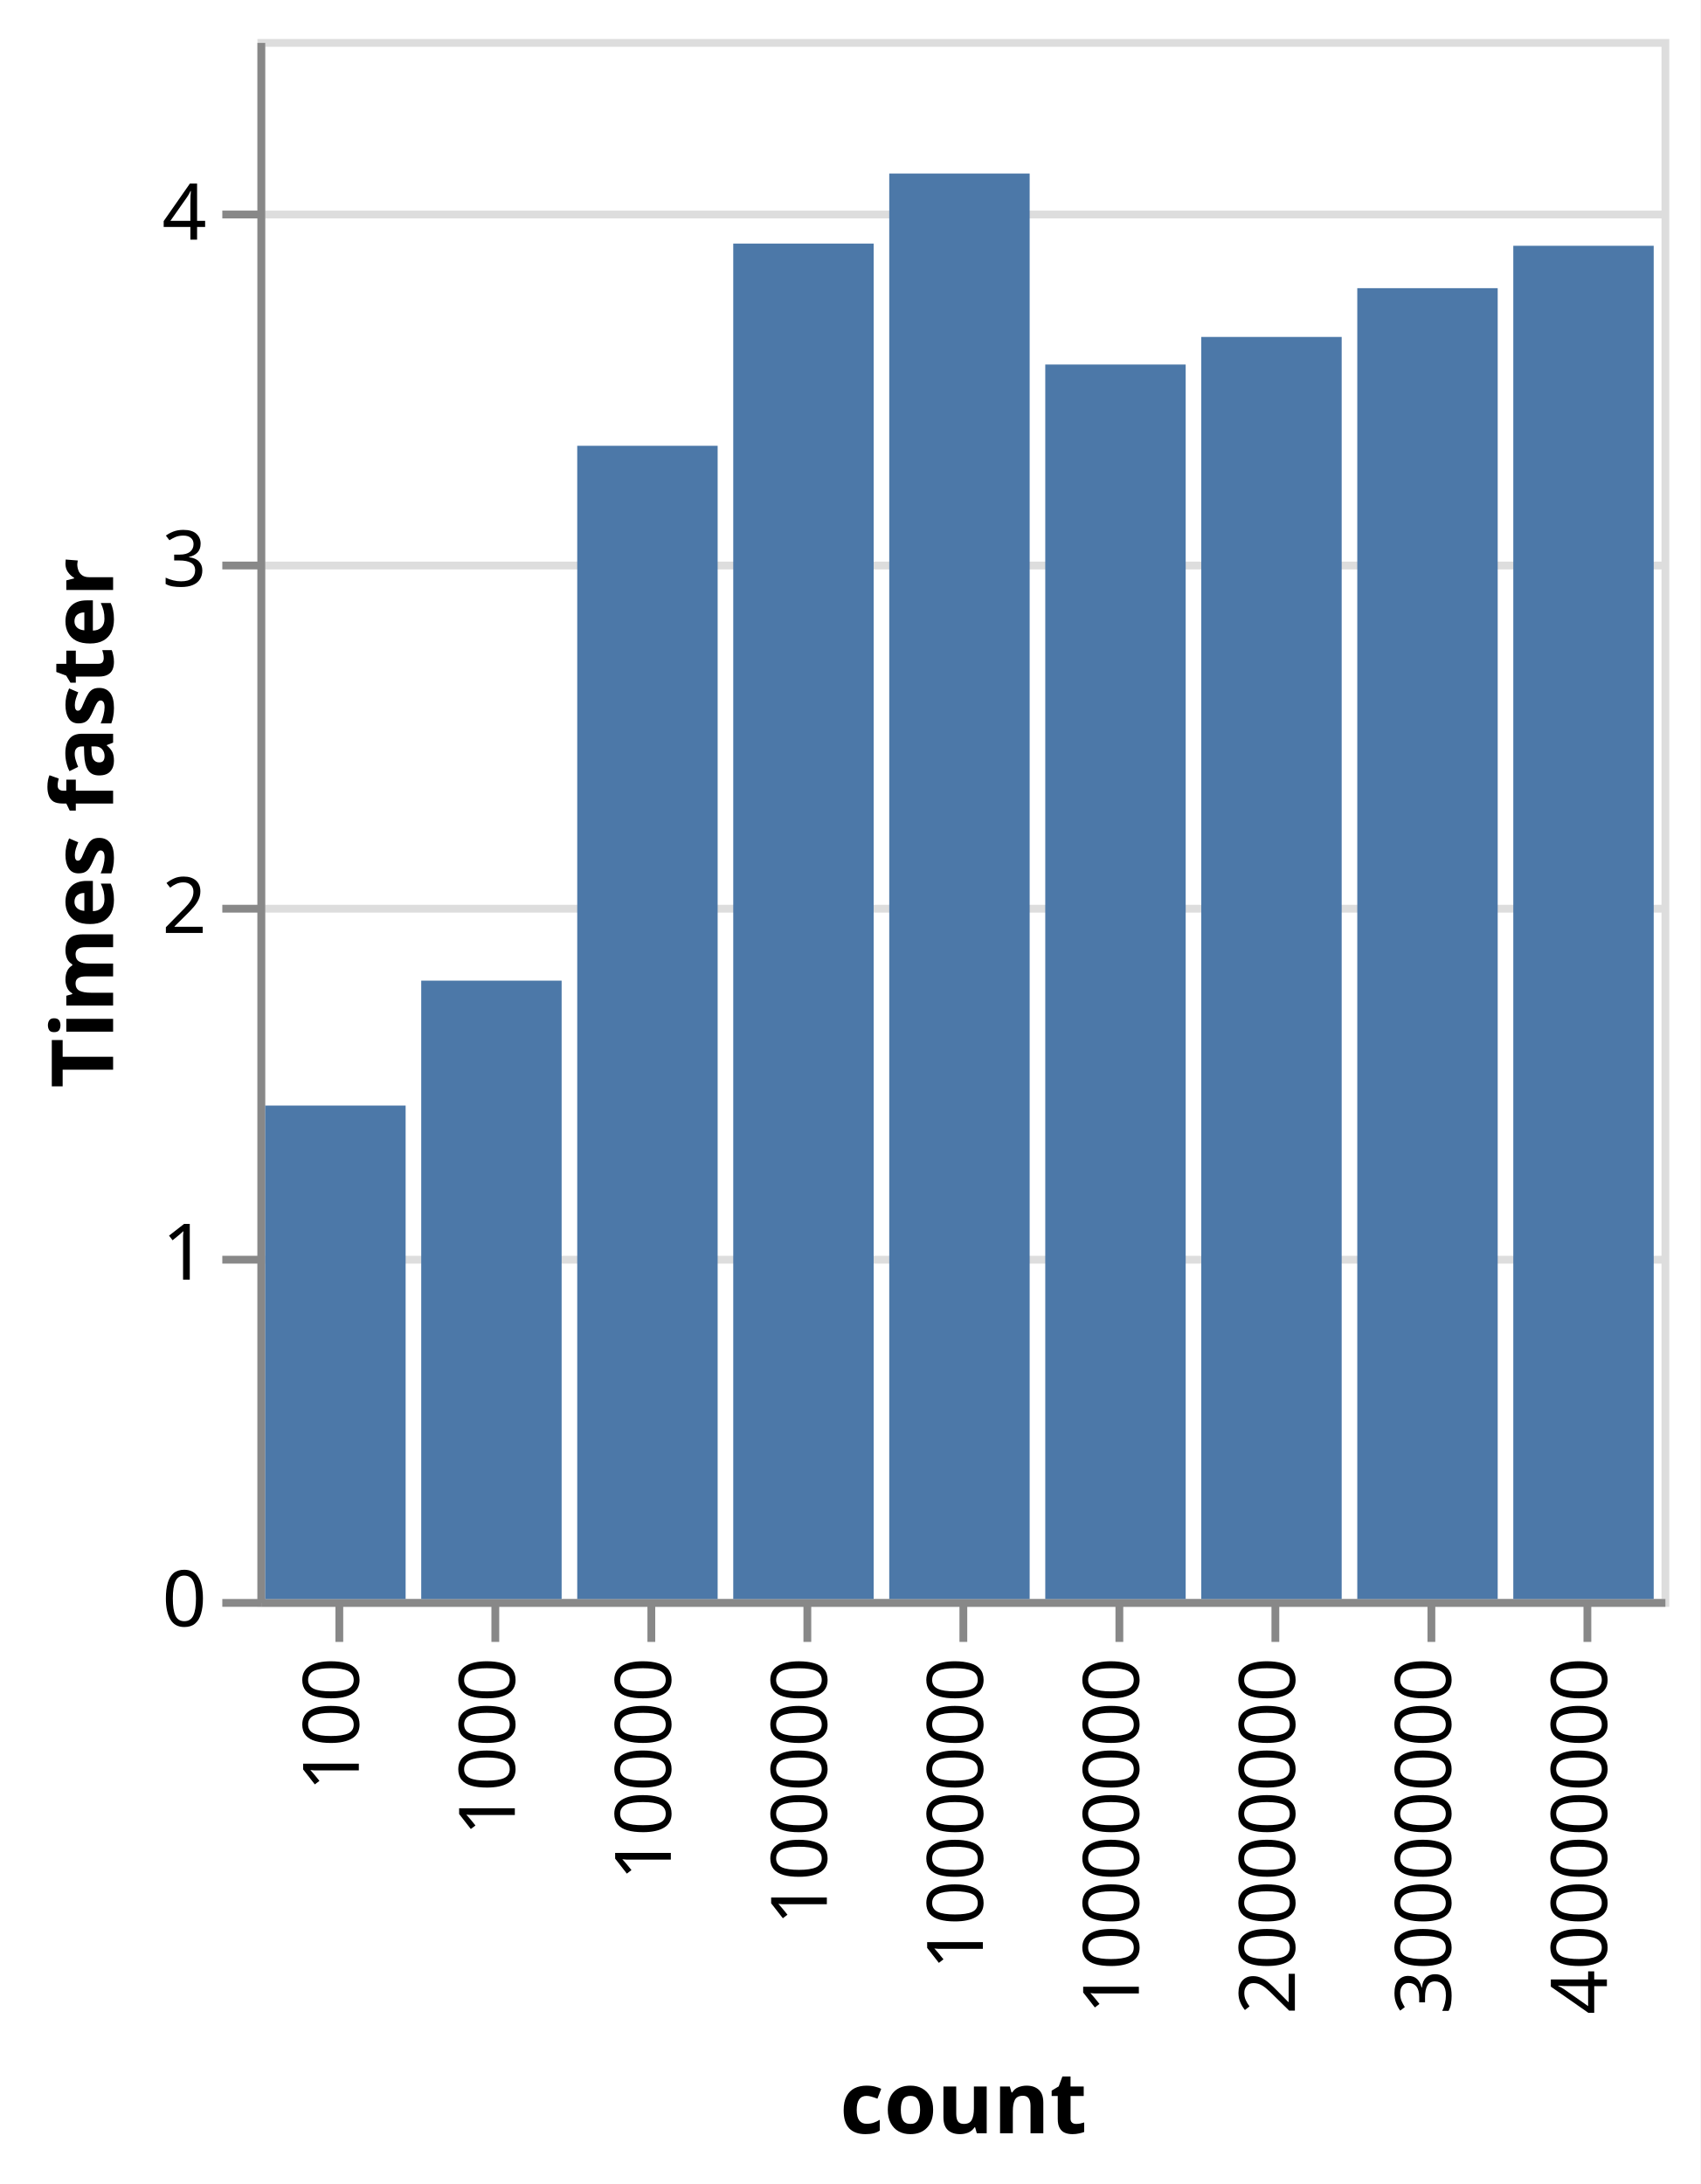
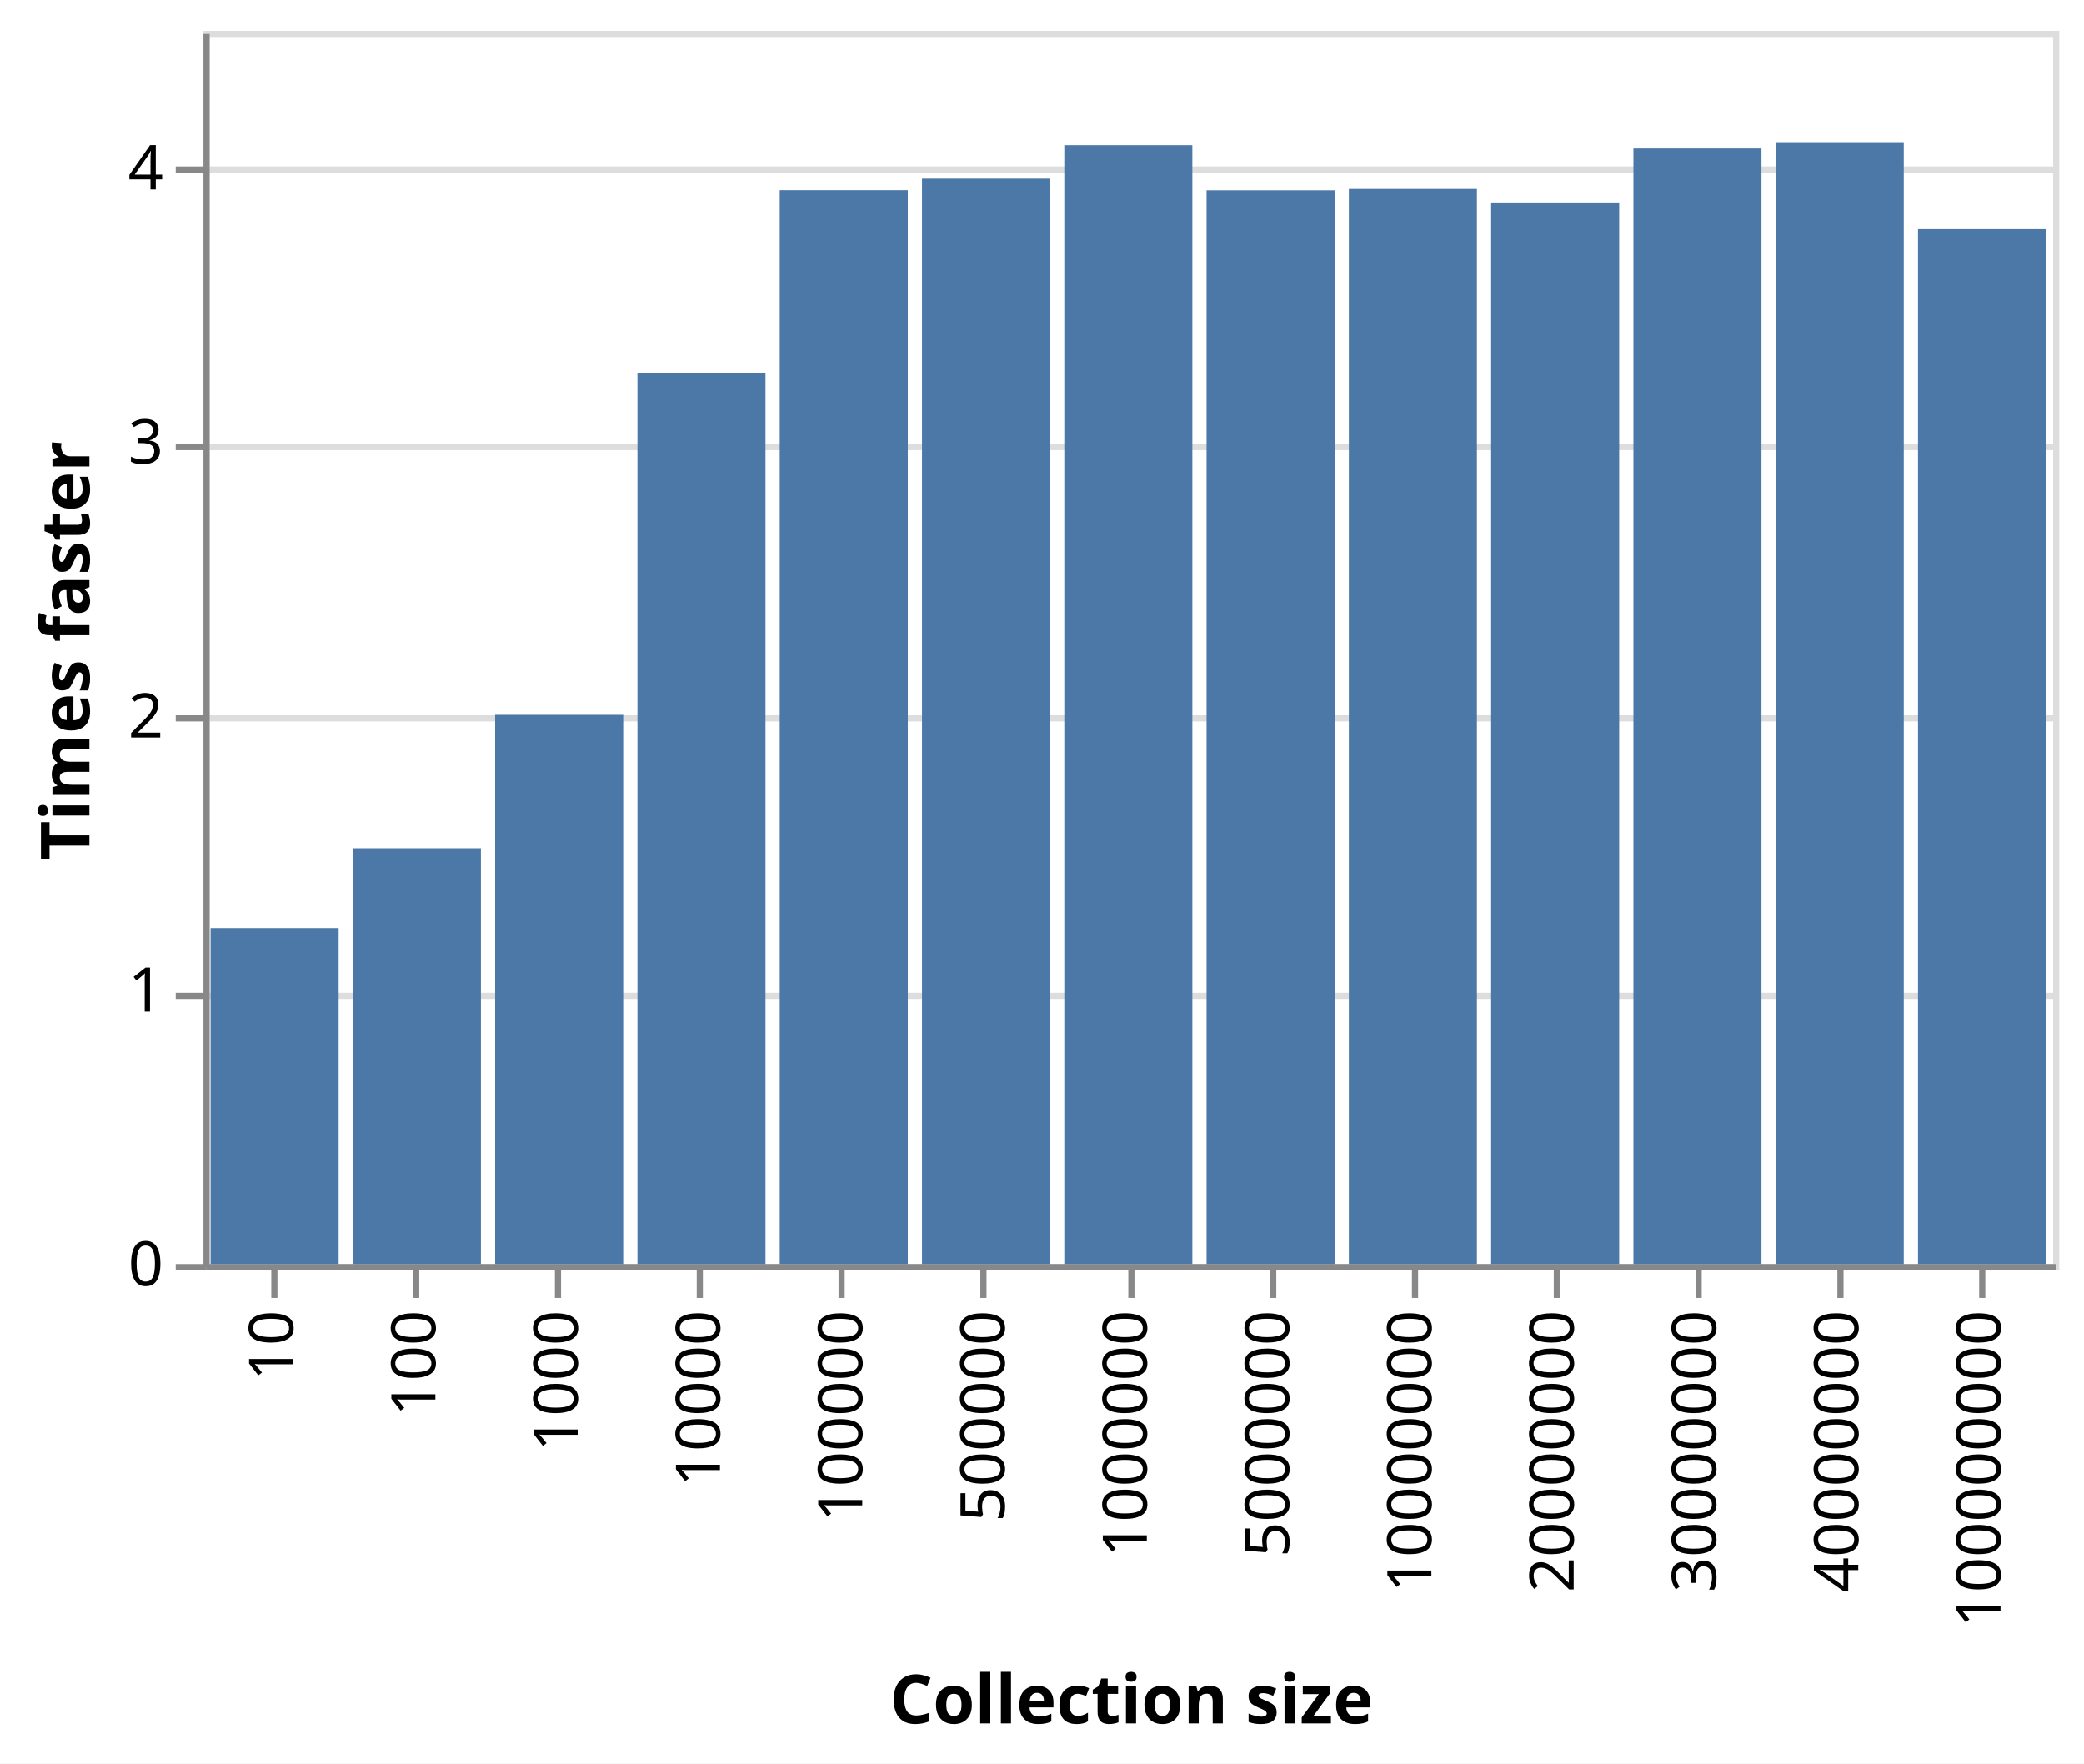
- <svg xmlns="http://www.w3.org/2000/svg" class="marks" width="218" height="280" viewBox="0 0 218 280" version="1.1">
-   <rect width="218" height="280" style="fill: white;" />
+ <svg xmlns="http://www.w3.org/2000/svg" class="marks" width="338" height="286" viewBox="0 0 338 286" version="1.1">
+   <rect width="338" height="286" style="fill: white;" />
  <g transform="translate(33,5)">
    <g class="mark-group role-frame root">
      <g transform="translate(0,0)">
-         <path class="background" d="M0.5,0.5h180v200h-180Z" style="fill: none; stroke: #ddd;" />
+         <path class="background" d="M0.5,0.5h300v200h-300Z" style="fill: none; stroke: #ddd;" />
        <g>
          <g class="mark-group role-axis">
            <g transform="translate(0.5,0.5)">
              <path class="background" d="M0,0h0v0h0Z" style="pointer-events: none; fill: none;" />
              <g>
                <g class="mark-rule role-axis-grid" style="pointer-events: none;">
-                   <line transform="translate(0,200)" x2="180" y2="0" style="fill: none; stroke: #ddd; stroke-width: 1; opacity: 1;" />
-                   <line transform="translate(0,156)" x2="180" y2="0" style="fill: none; stroke: #ddd; stroke-width: 1; opacity: 1;" />
-                   <line transform="translate(0,111)" x2="180" y2="0" style="fill: none; stroke: #ddd; stroke-width: 1; opacity: 1;" />
-                   <line transform="translate(0,67)" x2="180" y2="0" style="fill: none; stroke: #ddd; stroke-width: 1; opacity: 1;" />
-                   <line transform="translate(0,22)" x2="180" y2="0" style="fill: none; stroke: #ddd; stroke-width: 1; opacity: 1;" />
+                   <line transform="translate(0,200)" x2="300" y2="0" style="fill: none; stroke: #ddd; stroke-width: 1; opacity: 1;" />
+                   <line transform="translate(0,156)" x2="300" y2="0" style="fill: none; stroke: #ddd; stroke-width: 1; opacity: 1;" />
+                   <line transform="translate(0,111)" x2="300" y2="0" style="fill: none; stroke: #ddd; stroke-width: 1; opacity: 1;" />
+                   <line transform="translate(0,67)" x2="300" y2="0" style="fill: none; stroke: #ddd; stroke-width: 1; opacity: 1;" />
+                   <line transform="translate(0,22)" x2="300" y2="0" style="fill: none; stroke: #ddd; stroke-width: 1; opacity: 1;" />
                </g>
              </g>
              <path class="foreground" d="" style="pointer-events: none; display: none; fill: none;" />
            </g>
          </g>
          <g class="mark-group role-axis">
            <g transform="translate(0.5,200.5)">
              <path class="background" d="M0,0h0v0h0Z" style="pointer-events: none; fill: none;" />
              <g>
                <g class="mark-rule role-axis-tick" style="pointer-events: none;">
-                   <line transform="translate(10,0)" x2="0" y2="5" style="fill: none; stroke: #888; stroke-width: 1; opacity: 1;" />
-                   <line transform="translate(30,0)" x2="0" y2="5" style="fill: none; stroke: #888; stroke-width: 1; opacity: 1;" />
-                   <line transform="translate(50,0)" x2="0" y2="5" style="fill: none; stroke: #888; stroke-width: 1; opacity: 1;" />
-                   <line transform="translate(70,0)" x2="0" y2="5" style="fill: none; stroke: #888; stroke-width: 1; opacity: 1;" />
-                   <line transform="translate(90,0)" x2="0" y2="5" style="fill: none; stroke: #888; stroke-width: 1; opacity: 1;" />
-                   <line transform="translate(110,0)" x2="0" y2="5" style="fill: none; stroke: #888; stroke-width: 1; opacity: 1;" />
-                   <line transform="translate(130,0)" x2="0" y2="5" style="fill: none; stroke: #888; stroke-width: 1; opacity: 1;" />
+                   <line transform="translate(11,0)" x2="0" y2="5" style="fill: none; stroke: #888; stroke-width: 1; opacity: 1;" />
+                   <line transform="translate(34,0)" x2="0" y2="5" style="fill: none; stroke: #888; stroke-width: 1; opacity: 1;" />
+                   <line transform="translate(57,0)" x2="0" y2="5" style="fill: none; stroke: #888; stroke-width: 1; opacity: 1;" />
+                   <line transform="translate(80,0)" x2="0" y2="5" style="fill: none; stroke: #888; stroke-width: 1; opacity: 1;" />
+                   <line transform="translate(103,0)" x2="0" y2="5" style="fill: none; stroke: #888; stroke-width: 1; opacity: 1;" />
+                   <line transform="translate(126,0)" x2="0" y2="5" style="fill: none; stroke: #888; stroke-width: 1; opacity: 1;" />
                  <line transform="translate(150,0)" x2="0" y2="5" style="fill: none; stroke: #888; stroke-width: 1; opacity: 1;" />
-                   <line transform="translate(170,0)" x2="0" y2="5" style="fill: none; stroke: #888; stroke-width: 1; opacity: 1;" />
+                   <line transform="translate(173,0)" x2="0" y2="5" style="fill: none; stroke: #888; stroke-width: 1; opacity: 1;" />
+                   <line transform="translate(196,0)" x2="0" y2="5" style="fill: none; stroke: #888; stroke-width: 1; opacity: 1;" />
+                   <line transform="translate(219,0)" x2="0" y2="5" style="fill: none; stroke: #888; stroke-width: 1; opacity: 1;" />
+                   <line transform="translate(242,0)" x2="0" y2="5" style="fill: none; stroke: #888; stroke-width: 1; opacity: 1;" />
+                   <line transform="translate(265,0)" x2="0" y2="5" style="fill: none; stroke: #888; stroke-width: 1; opacity: 1;" />
+                   <line transform="translate(288,0)" x2="0" y2="5" style="fill: none; stroke: #888; stroke-width: 1; opacity: 1;" />
                </g>
                <g class="mark-text role-axis-label" style="pointer-events: none;">
-                   <text text-anchor="end" transform="translate(9.5,7) rotate(270) translate(0,3)" style="font-family: sans-serif; font-size: 10px; fill: #000; opacity: 1;">100</text>
-                   <text text-anchor="end" transform="translate(29.5,7) rotate(270) translate(0,3)" style="font-family: sans-serif; font-size: 10px; fill: #000; opacity: 1;">1000</text>
-                   <text text-anchor="end" transform="translate(49.5,7) rotate(270) translate(0,3)" style="font-family: sans-serif; font-size: 10px; fill: #000; opacity: 1;">10000</text>
-                   <text text-anchor="end" transform="translate(69.5,7) rotate(270) translate(0,3)" style="font-family: sans-serif; font-size: 10px; fill: #000; opacity: 1;">100000</text>
-                   <text text-anchor="end" transform="translate(89.5,7) rotate(270) translate(0,3)" style="font-family: sans-serif; font-size: 10px; fill: #000; opacity: 1;">1000000</text>
-                   <text text-anchor="end" transform="translate(109.5,7) rotate(270) translate(0,3)" style="font-family: sans-serif; font-size: 10px; fill: #000; opacity: 1;">10000000</text>
-                   <text text-anchor="end" transform="translate(129.5,7) rotate(270) translate(0,3)" style="font-family: sans-serif; font-size: 10px; fill: #000; opacity: 1;">20000000</text>
-                   <text text-anchor="end" transform="translate(149.5,7) rotate(270) translate(0,3)" style="font-family: sans-serif; font-size: 10px; fill: #000; opacity: 1;">30000000</text>
-                   <text text-anchor="end" transform="translate(169.5,7) rotate(270) translate(0,3)" style="font-family: sans-serif; font-size: 10px; fill: #000; opacity: 1;">40000000</text>
+                   <text text-anchor="end" transform="translate(11.03846,7) rotate(270) translate(0,3)" style="font-family: sans-serif; font-size: 10px; fill: #000; opacity: 1;">10</text>
+                   <text text-anchor="end" transform="translate(34.11538,7) rotate(270) translate(0,3)" style="font-family: sans-serif; font-size: 10px; fill: #000; opacity: 1;">100</text>
+                   <text text-anchor="end" transform="translate(57.19231,7) rotate(270) translate(0,3)" style="font-family: sans-serif; font-size: 10px; fill: #000; opacity: 1;">1000</text>
+                   <text text-anchor="end" transform="translate(80.26923,7) rotate(270) translate(0,3)" style="font-family: sans-serif; font-size: 10px; fill: #000; opacity: 1;">10000</text>
+                   <text text-anchor="end" transform="translate(103.3462,7) rotate(270) translate(0,3)" style="font-family: sans-serif; font-size: 10px; fill: #000; opacity: 1;">100000</text>
+                   <text text-anchor="end" transform="translate(126.4231,7) rotate(270) translate(0,3)" style="font-family: sans-serif; font-size: 10px; fill: #000; opacity: 1;">500000</text>
+                   <text text-anchor="end" transform="translate(149.5,7) rotate(270) translate(0,3)" style="font-family: sans-serif; font-size: 10px; fill: #000; opacity: 1;">1000000</text>
+                   <text text-anchor="end" transform="translate(172.5769,7) rotate(270) translate(0,3)" style="font-family: sans-serif; font-size: 10px; fill: #000; opacity: 1;">5000000</text>
+                   <text text-anchor="end" transform="translate(195.6538,7) rotate(270) translate(0,3)" style="font-family: sans-serif; font-size: 10px; fill: #000; opacity: 1;">10000000</text>
+                   <text text-anchor="end" transform="translate(218.7308,7) rotate(270) translate(0,3)" style="font-family: sans-serif; font-size: 10px; fill: #000; opacity: 1;">20000000</text>
+                   <text text-anchor="end" transform="translate(241.8077,7) rotate(270) translate(0,3)" style="font-family: sans-serif; font-size: 10px; fill: #000; opacity: 1;">30000000</text>
+                   <text text-anchor="end" transform="translate(264.8846,7) rotate(270) translate(0,3)" style="font-family: sans-serif; font-size: 10px; fill: #000; opacity: 1;">40000000</text>
+                   <text text-anchor="end" transform="translate(287.9615,7) rotate(270) translate(0,3)" style="font-family: sans-serif; font-size: 10px; fill: #000; opacity: 1;">100000000</text>
                </g>
                <g class="mark-rule role-axis-domain" style="pointer-events: none;">
-                   <line transform="translate(0,0)" x2="180" y2="0" style="fill: none; stroke: #888; stroke-width: 1; opacity: 1;" />
+                   <line transform="translate(0,0)" x2="300" y2="0" style="fill: none; stroke: #888; stroke-width: 1; opacity: 1;" />
                </g>
                <g class="mark-text role-axis-title" style="pointer-events: none;">
-                   <text text-anchor="middle" transform="translate(90,68)" style="font-family: sans-serif; font-size: 11px; font-weight: bold; fill: #000; opacity: 1;">count</text>
+                   <text text-anchor="middle" transform="translate(150,74)" style="font-family: sans-serif; font-size: 11px; font-weight: bold; fill: #000; opacity: 1;">Collection size</text>
                </g>
              </g>
              <path class="foreground" d="" style="pointer-events: none; display: none; fill: none;" />
            </g>
          </g>
          <g class="mark-group role-axis">
            <g transform="translate(0.5,0.5)">
              <path class="background" d="M0,0h0v0h0Z" style="pointer-events: none; fill: none;" />
              <g>
                <g class="mark-rule role-axis-tick" style="pointer-events: none;">
                  <line transform="translate(0,200)" x2="-5" y2="0" style="fill: none; stroke: #888; stroke-width: 1; opacity: 1;" />
                  <line transform="translate(0,156)" x2="-5" y2="0" style="fill: none; stroke: #888; stroke-width: 1; opacity: 1;" />
                  <line transform="translate(0,111)" x2="-5" y2="0" style="fill: none; stroke: #888; stroke-width: 1; opacity: 1;" />
                  <line transform="translate(0,67)" x2="-5" y2="0" style="fill: none; stroke: #888; stroke-width: 1; opacity: 1;" />
                  <line transform="translate(0,22)" x2="-5" y2="0" style="fill: none; stroke: #888; stroke-width: 1; opacity: 1;" />
                </g>
                <g class="mark-text role-axis-label" style="pointer-events: none;">
                  <text text-anchor="end" transform="translate(-7,203)" style="font-family: sans-serif; font-size: 10px; fill: #000; opacity: 1;">0</text>
                  <text text-anchor="end" transform="translate(-7,158.5556)" style="font-family: sans-serif; font-size: 10px; fill: #000; opacity: 1;">1</text>
                  <text text-anchor="end" transform="translate(-7,114.1111)" style="font-family: sans-serif; font-size: 10px; fill: #000; opacity: 1;">2</text>
                  <text text-anchor="end" transform="translate(-7,69.66667)" style="font-family: sans-serif; font-size: 10px; fill: #000; opacity: 1;">3</text>
                  <text text-anchor="end" transform="translate(-7,25.22222)" style="font-family: sans-serif; font-size: 10px; fill: #000; opacity: 1;">4</text>
                </g>
                <g class="mark-rule role-axis-domain" style="pointer-events: none;">
                  <line transform="translate(0,200)" x2="0" y2="-200" style="fill: none; stroke: #888; stroke-width: 1; opacity: 1;" />
                </g>
                <g class="mark-text role-axis-title" style="pointer-events: none;">
                  <text text-anchor="middle" transform="translate(-17,100) rotate(-90) translate(0,-2)" style="font-family: sans-serif; font-size: 11px; font-weight: bold; fill: #000; opacity: 1;">Times faster</text>
                </g>
              </g>
              <path class="foreground" d="" style="pointer-events: none; display: none; fill: none;" />
            </g>
          </g>
          <g class="mark-rect role-mark marks">
-             <path d="M1,136.738h18v63.262h-18Z" style="fill: #4c78a8;" />
-             <path d="M21,120.724h18v79.276h-18Z" style="fill: #4c78a8;" />
-             <path d="M41,52.152h18v147.848h-18Z" style="fill: #4c78a8;" />
-             <path d="M61,26.227h18v173.773h-18Z" style="fill: #4c78a8;" />
-             <path d="M81,17.247h18v182.753h-18Z" style="fill: #4c78a8;" />
-             <path d="M101,41.735h18v158.265h-18Z" style="fill: #4c78a8;" />
-             <path d="M121,38.198h18v161.802h-18Z" style="fill: #4c78a8;" />
-             <path d="M141,31.945h18v168.055h-18Z" style="fill: #4c78a8;" />
-             <path d="M161,26.51h18v173.49h-18Z" style="fill: #4c78a8;" />
+             <path d="M1.154,145.508h20.769v54.492h-20.769Z" style="fill: #4c78a8;" />
+             <path d="M24.231,132.568h20.769v67.432h-20.769Z" style="fill: #4c78a8;" />
+             <path d="M47.308,110.928h20.769v89.072h-20.769Z" style="fill: #4c78a8;" />
+             <path d="M70.385,55.525h20.769v144.475h-20.769Z" style="fill: #4c78a8;" />
+             <path d="M93.462,25.846h20.769v174.154h-20.769Z" style="fill: #4c78a8;" />
+             <path d="M116.538,23.977h20.769v176.023h-20.769Z" style="fill: #4c78a8;" />
+             <path d="M139.615,18.548h20.769v181.452h-20.769Z" style="fill: #4c78a8;" />
+             <path d="M162.692,25.865h20.769v174.135h-20.769Z" style="fill: #4c78a8;" />
+             <path d="M185.769,25.645h20.769v174.355h-20.769Z" style="fill: #4c78a8;" />
+             <path d="M208.846,27.839h20.769v172.161h-20.769Z" style="fill: #4c78a8;" />
+             <path d="M231.923,19.084h20.769v180.916h-20.769Z" style="fill: #4c78a8;" />
+             <path d="M255,18.059h20.769v181.941h-20.769Z" style="fill: #4c78a8;" />
+             <path d="M278.077,32.167h20.769v167.833h-20.769Z" style="fill: #4c78a8;" />
          </g>
        </g>
        <path class="foreground" d="" style="display: none; fill: none;" />
      </g>
    </g>
  </g>
</svg>
